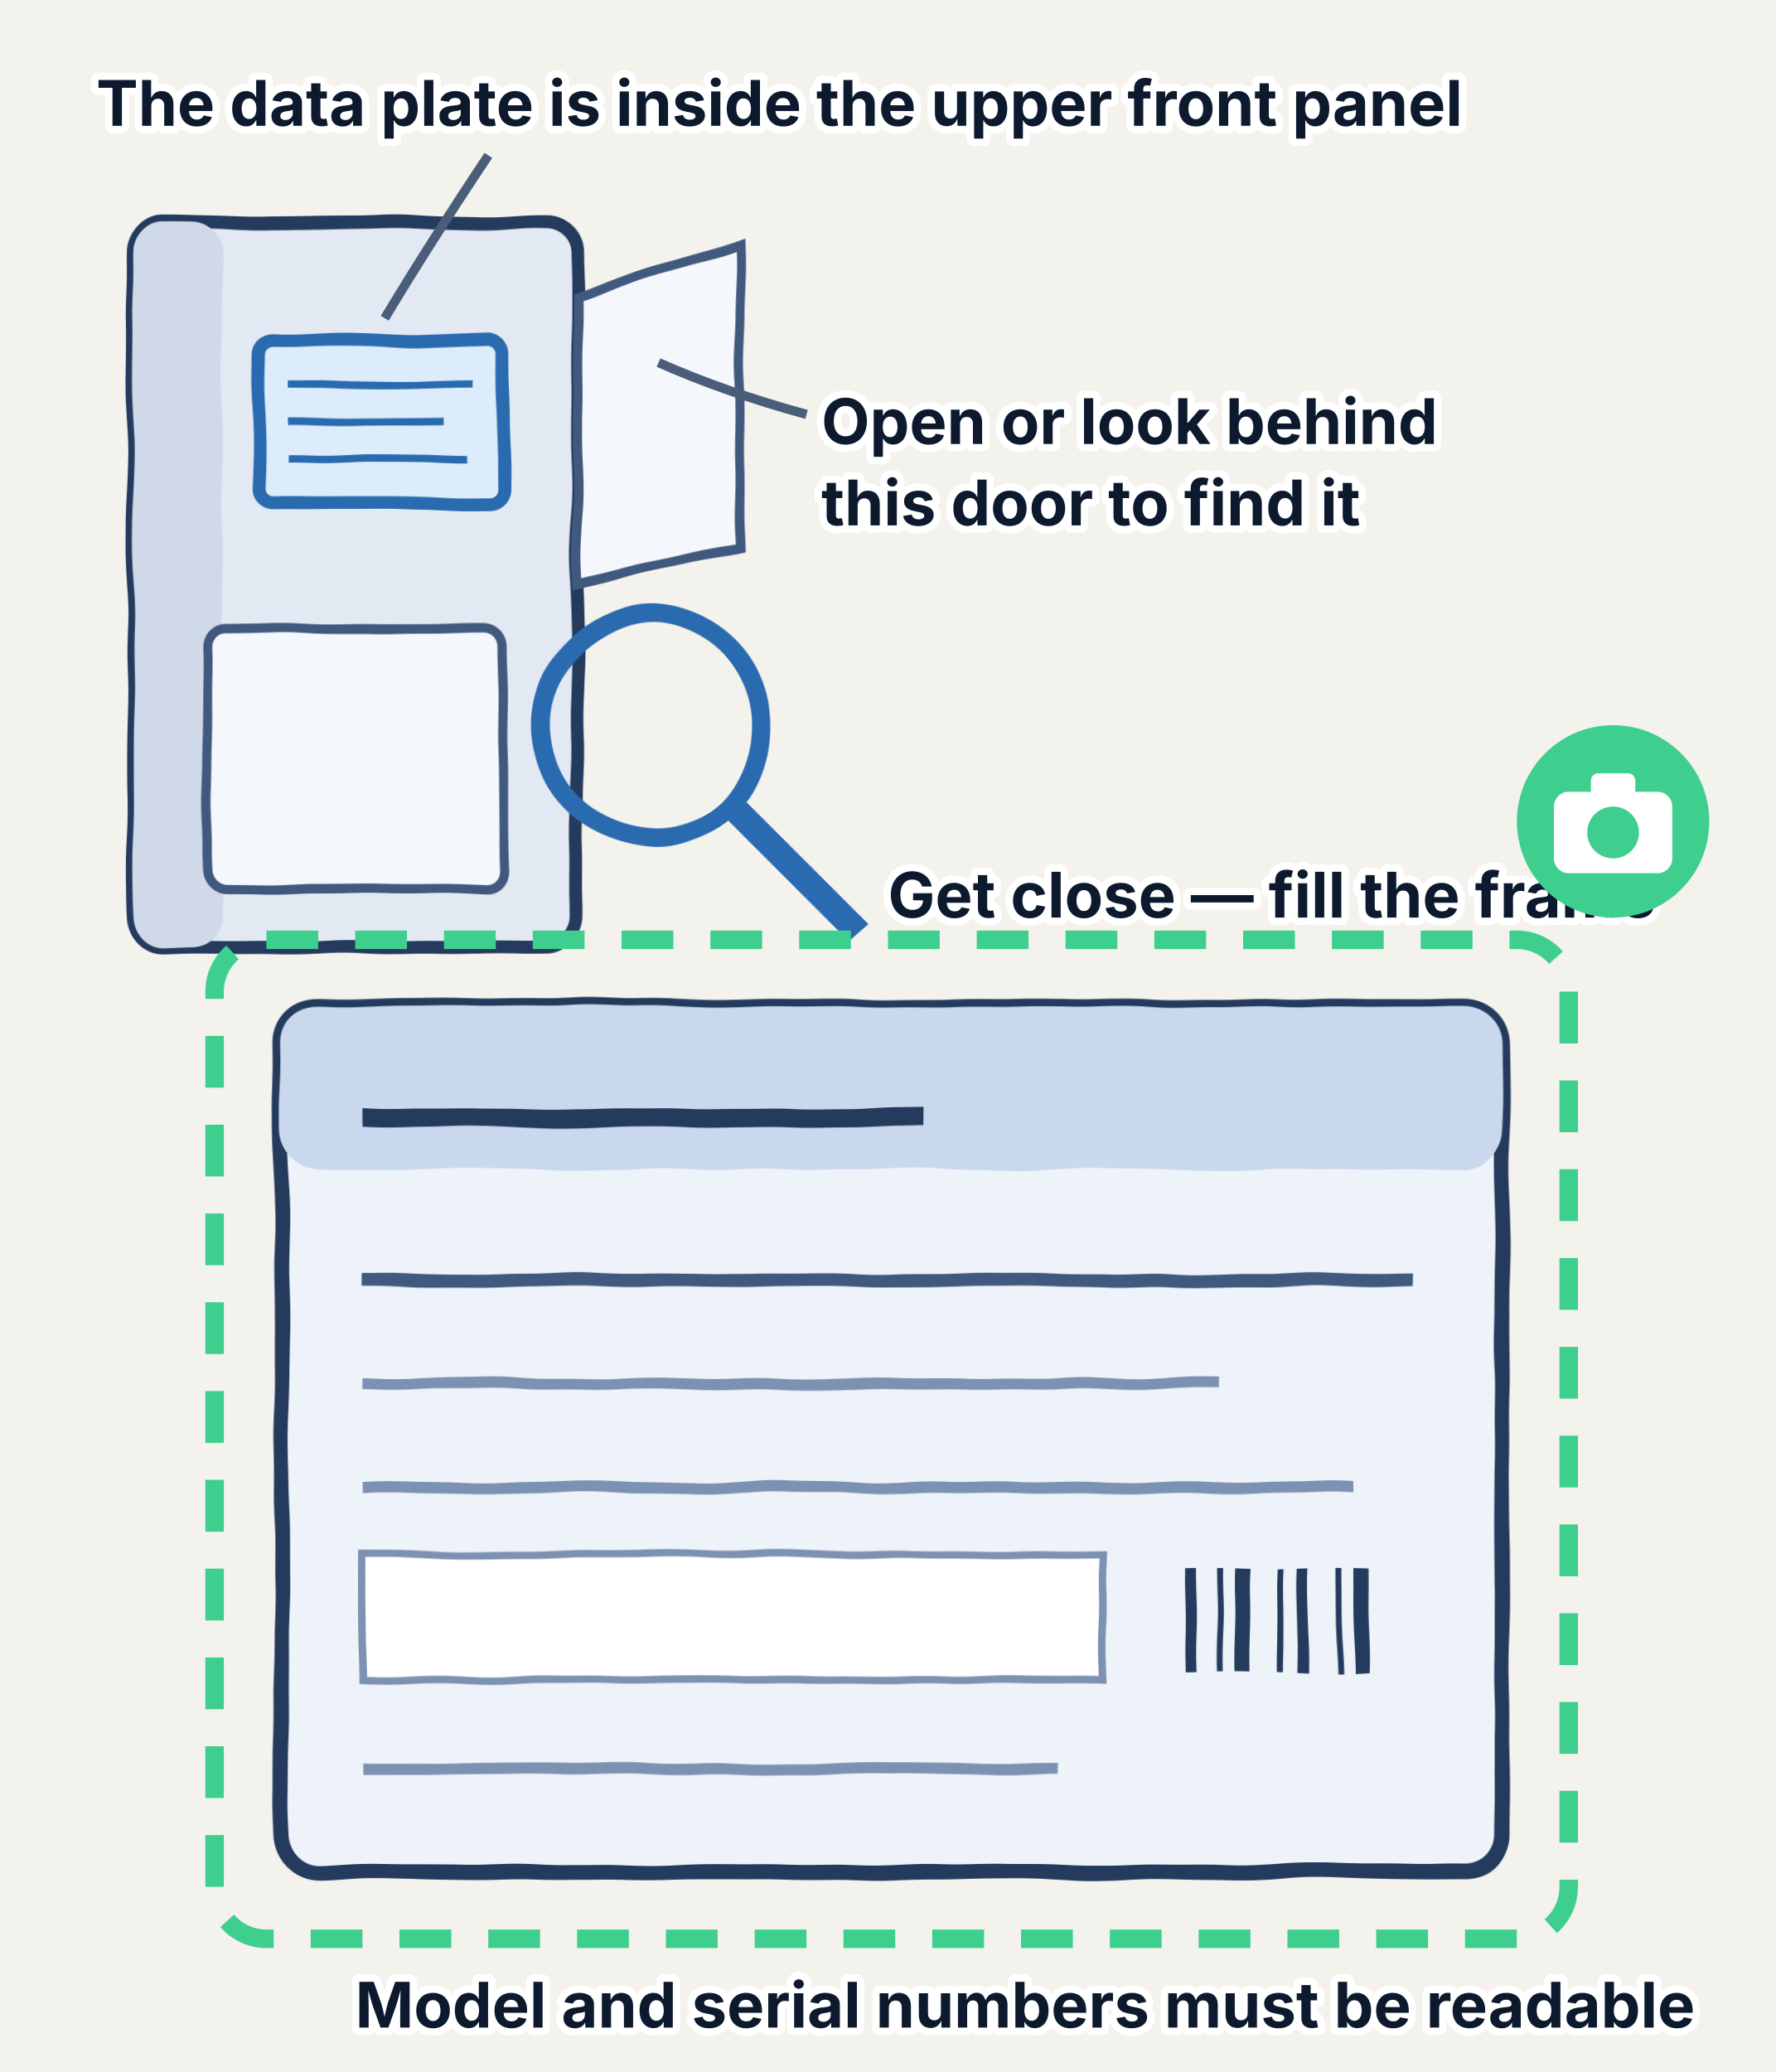
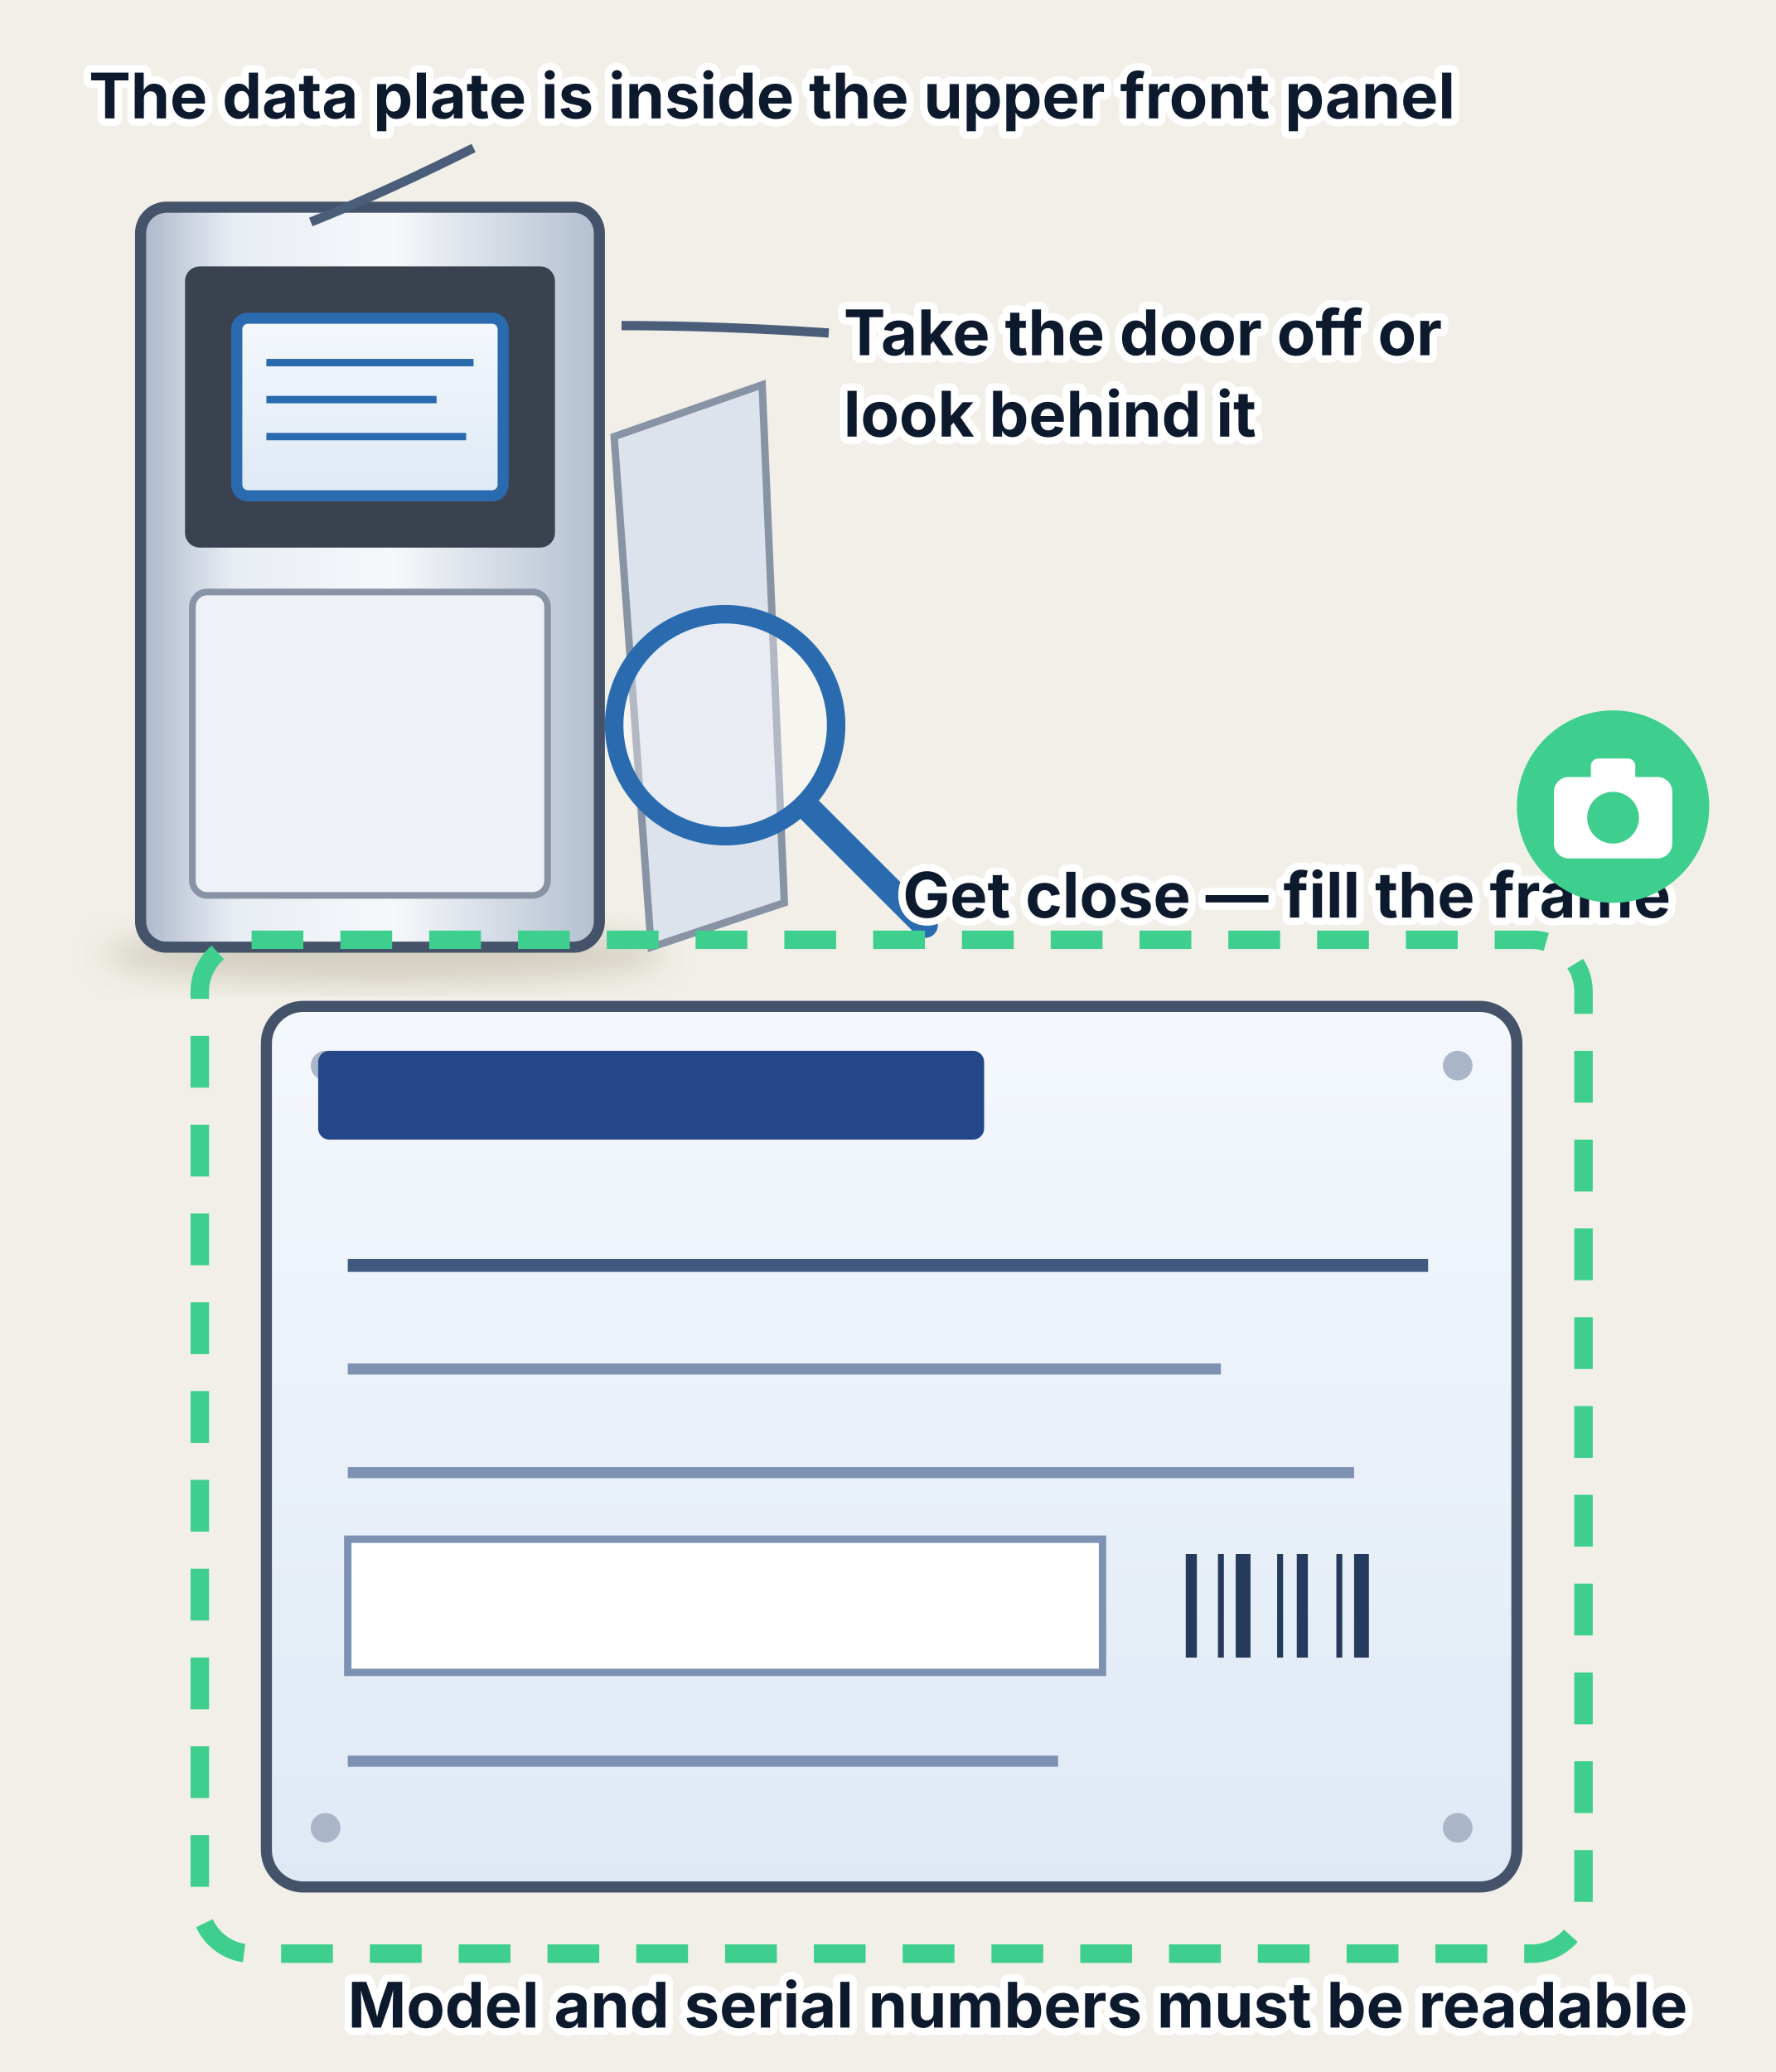
<svg xmlns="http://www.w3.org/2000/svg" viewBox="0 0 480 560" font-family="Inter, -apple-system, sans-serif">
  <defs>
-     <filter id="pencil" x="-2%" y="-2%" width="104%" height="104%">
-       <feTurbulence type="fractalNoise" baseFrequency="0.035" numOctaves="2" seed="5" result="n" />
-       <feDisplacementMap in="SourceGraphic" in2="n" scale="2" />
+     <linearGradient id="npcab" x1="0" y1="0" x2="1" y2="0">
+       <stop offset="0" stop-color="#aab6c8" />
+       <stop offset="0.2" stop-color="#e8edf4" />
+       <stop offset="0.55" stop-color="#f6f8fb" />
+       <stop offset="1" stop-color="#b3bfd0" />
+     </linearGradient>
+     <linearGradient id="npplate" x1="0" y1="0" x2="0" y2="1">
+       <stop offset="0" stop-color="#f4f8fd" />
+       <stop offset="1" stop-color="#dfe9f5" />
+     </linearGradient>
+     <filter id="npsoft" x="-20%" y="-20%" width="140%" height="140%">
+       <feGaussianBlur stdDeviation="4" />
    </filter>
  </defs>
-   <rect x="0" y="0" width="480" height="560" fill="#ffffff" />
-   <rect x="0" y="0" width="480" height="560" fill="#f4f2ec" />
-   <g filter="url(#pencil)">
-     <rect x="36" y="60" width="120" height="196" rx="8" fill="#e3e9f3" stroke="#243b5e" stroke-width="3.5" />
-     <rect x="36" y="60" width="24" height="196" rx="8" fill="#cfd9e9" />
-     <path d="M156 80 L200 66 L200 148 L156 158 Z" fill="#f4f7fb" stroke="#41597e" stroke-width="2.5" />
-     <rect x="70" y="92" width="66" height="44" rx="4" fill="#dcecfb" stroke="#2a6bb0" stroke-width="3.5" />
-     <line x1="78" y1="104" x2="128" y2="104" stroke="#2a6bb0" stroke-width="2" />
-     <line x1="78" y1="114" x2="120" y2="114" stroke="#2a6bb0" stroke-width="2" />
-     <line x1="78" y1="124" x2="126" y2="124" stroke="#2a6bb0" stroke-width="2" />
-     <rect x="56" y="170" width="80" height="70" rx="5" fill="#f4f7fb" stroke="#41597e" stroke-width="2.5" />
-     <circle cx="176" cy="196" r="30" fill="none" stroke="#2a6bb0" stroke-width="5" />
-     <line x1="198" y1="218" x2="232" y2="252" stroke="#2a6bb0" stroke-width="7" />
-     <rect x="76" y="272" width="330" height="234" rx="10" fill="#eef3fa" stroke="#243b5e" stroke-width="4" />
-     <rect x="76" y="272" width="330" height="44" rx="10" fill="#c9d8ec" />
-     <line x1="98" y1="302" x2="250" y2="302" stroke="#243b5e" stroke-width="5" />
-     <line x1="98" y1="346" x2="382" y2="346" stroke="#41597e" stroke-width="3.5" />
-     <line x1="98" y1="374" x2="330" y2="374" stroke="#7d92b3" stroke-width="3" />
-     <line x1="98" y1="402" x2="366" y2="402" stroke="#7d92b3" stroke-width="3" />
-     <rect x="98" y="420" width="200" height="34" fill="#ffffff" stroke="#7d92b3" stroke-width="2" />
-     <g stroke="#243b5e">
-       <line x1="322" y1="424" x2="322" y2="452" stroke-width="3" />
-       <line x1="330" y1="424" x2="330" y2="452" stroke-width="1.6" />
-       <line x1="336" y1="424" x2="336" y2="452" stroke-width="4" />
-       <line x1="346" y1="424" x2="346" y2="452" stroke-width="1.6" />
-       <line x1="352" y1="424" x2="352" y2="452" stroke-width="3" />
-       <line x1="362" y1="424" x2="362" y2="452" stroke-width="1.6" />
-       <line x1="368" y1="424" x2="368" y2="452" stroke-width="4" />
-     </g>
-     <line x1="98" y1="478" x2="286" y2="478" stroke="#7d92b3" stroke-width="3" />
+   <rect x="0" y="0" width="480" height="560" fill="#f2efe8" />
+   <ellipse cx="104" cy="258" rx="76" ry="8" fill="#8d8468" opacity="0.3" filter="url(#npsoft)" />
+   <rect x="38" y="56" width="124" height="200" rx="7" fill="url(#npcab)" stroke="#44526a" stroke-width="3" />
+   <rect x="50" y="72" width="100" height="76" rx="4" fill="#3a4250" />
+   <rect x="64" y="86" width="72" height="48" rx="3" fill="url(#npplate)" stroke="#2a6bb0" stroke-width="3" />
+   <g stroke="#2a6bb0" stroke-width="2">
+     <line x1="72" y1="98" x2="128" y2="98" />
+     <line x1="72" y1="108" x2="118" y2="108" />
+     <line x1="72" y1="118" x2="126" y2="118" />
  </g>
-   <rect x="58" y="254" width="366" height="270" rx="14" fill="none" stroke="#3ecf8e" stroke-width="5" stroke-dasharray="14 10" />
+   <path d="M166 118 L206 104 L212 244 L176 256 Z" fill="#dde3ec" stroke="#8894a5" stroke-width="2" />
+   <rect x="52" y="160" width="96" height="82" rx="4" fill="#eef1f6" stroke="#8894a5" stroke-width="1.8" />
+   <circle cx="196" cy="196" r="30" fill="#ffffff" opacity="0.35" />
+   <circle cx="196" cy="196" r="30" fill="none" stroke="#2a6bb0" stroke-width="5" />
+   <line x1="218" y1="218" x2="250" y2="250" stroke="#2a6bb0" stroke-width="7" stroke-linecap="round" />
+   <rect x="72" y="272" width="338" height="238" rx="10" fill="url(#npplate)" stroke="#44526a" stroke-width="3" />
+   <circle cx="88" cy="288" r="4" fill="#aab6c8" />
+   <circle cx="394" cy="288" r="4" fill="#aab6c8" />
+   <circle cx="88" cy="494" r="4" fill="#aab6c8" />
+   <circle cx="394" cy="494" r="4" fill="#aab6c8" />
+   <rect x="86" y="284" width="180" height="24" rx="3" fill="#24478a" />
+   <g stroke="#41597e" stroke-width="3.5">
+     <line x1="94" y1="342" x2="386" y2="342" />
+   </g>
+   <g stroke="#7d92b3" stroke-width="3">
+     <line x1="94" y1="370" x2="330" y2="370" />
+     <line x1="94" y1="398" x2="366" y2="398" />
+   </g>
+   <rect x="94" y="416" width="204" height="36" fill="#ffffff" stroke="#7d92b3" stroke-width="2" />
+   <g stroke="#243b5e">
+     <line x1="322" y1="420" x2="322" y2="448" stroke-width="3" />
+     <line x1="330" y1="420" x2="330" y2="448" stroke-width="1.6" />
+     <line x1="336" y1="420" x2="336" y2="448" stroke-width="4" />
+     <line x1="346" y1="420" x2="346" y2="448" stroke-width="1.6" />
+     <line x1="352" y1="420" x2="352" y2="448" stroke-width="3" />
+     <line x1="362" y1="420" x2="362" y2="448" stroke-width="1.6" />
+     <line x1="368" y1="420" x2="368" y2="448" stroke-width="4" />
+   </g>
+   <line x1="94" y1="476" x2="286" y2="476" stroke="#7d92b3" stroke-width="3" />
+   <rect x="54" y="254" width="374" height="274" rx="14" fill="none" stroke="#3ecf8e" stroke-width="5" stroke-dasharray="14 10" />
  <g font-size="17" font-weight="700" fill="#0d1a2e" stroke="#ffffff" stroke-width="4" paint-order="stroke" stroke-linejoin="round">
-     <text x="26" y="34">The data plate is inside the upper front panel</text>
-     <text x="222" y="120">Open or look behind</text>
-     <text x="222" y="142">this door to find it</text>
-     <text x="240" y="248">Get close — fill the frame</text>
-     <text x="96" y="548">Model and serial numbers must be readable</text>
+     <text x="24" y="32">The data plate is inside the upper front panel</text>
+     <text x="228" y="96">Take the door off or</text>
+     <text x="228" y="118">look behind it</text>
+     <text x="244" y="248">Get close — fill the frame</text>
+     <text x="94" y="548">Model and serial numbers must be readable</text>
  </g>
  <g stroke="#4a5e7a" stroke-width="2.5" fill="none">
-     <path d="M218 112 q-22 -6 -40 -14" />
-     <path d="M132 42 q-16 24 -28 44" />
+     <path d="M224 90 q-30 -2 -56 -2" />
+     <path d="M128 40 q-24 12 -44 20" />
  </g>
-   <g transform="translate(410,196)">
+   <g transform="translate(410,192)">
    <circle cx="26" cy="26" r="26" fill="#3ecf8e" />
    <rect x="10" y="18" width="32" height="22" rx="4" fill="#ffffff" />
    <circle cx="26" cy="29" r="7" fill="#3ecf8e" />
    <rect x="20" y="13" width="12" height="7" rx="2" fill="#ffffff" />
  </g>
</svg>
